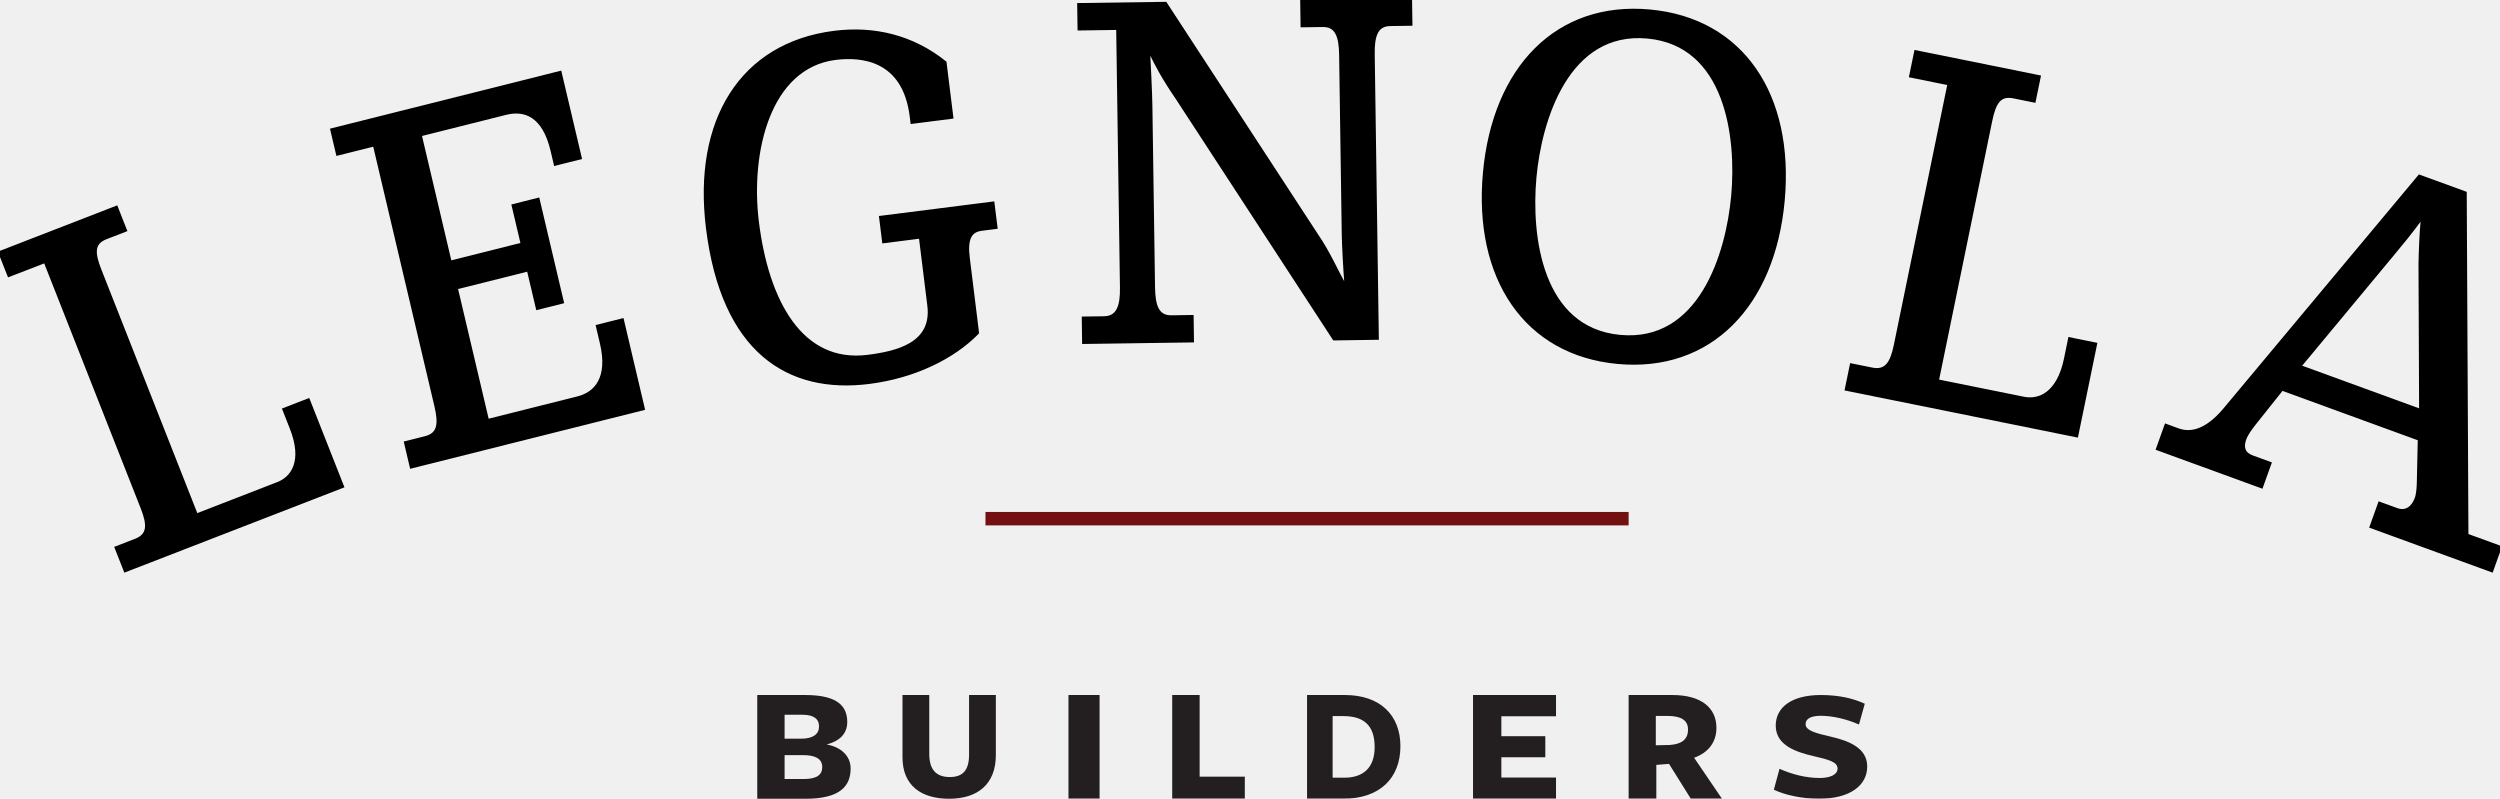
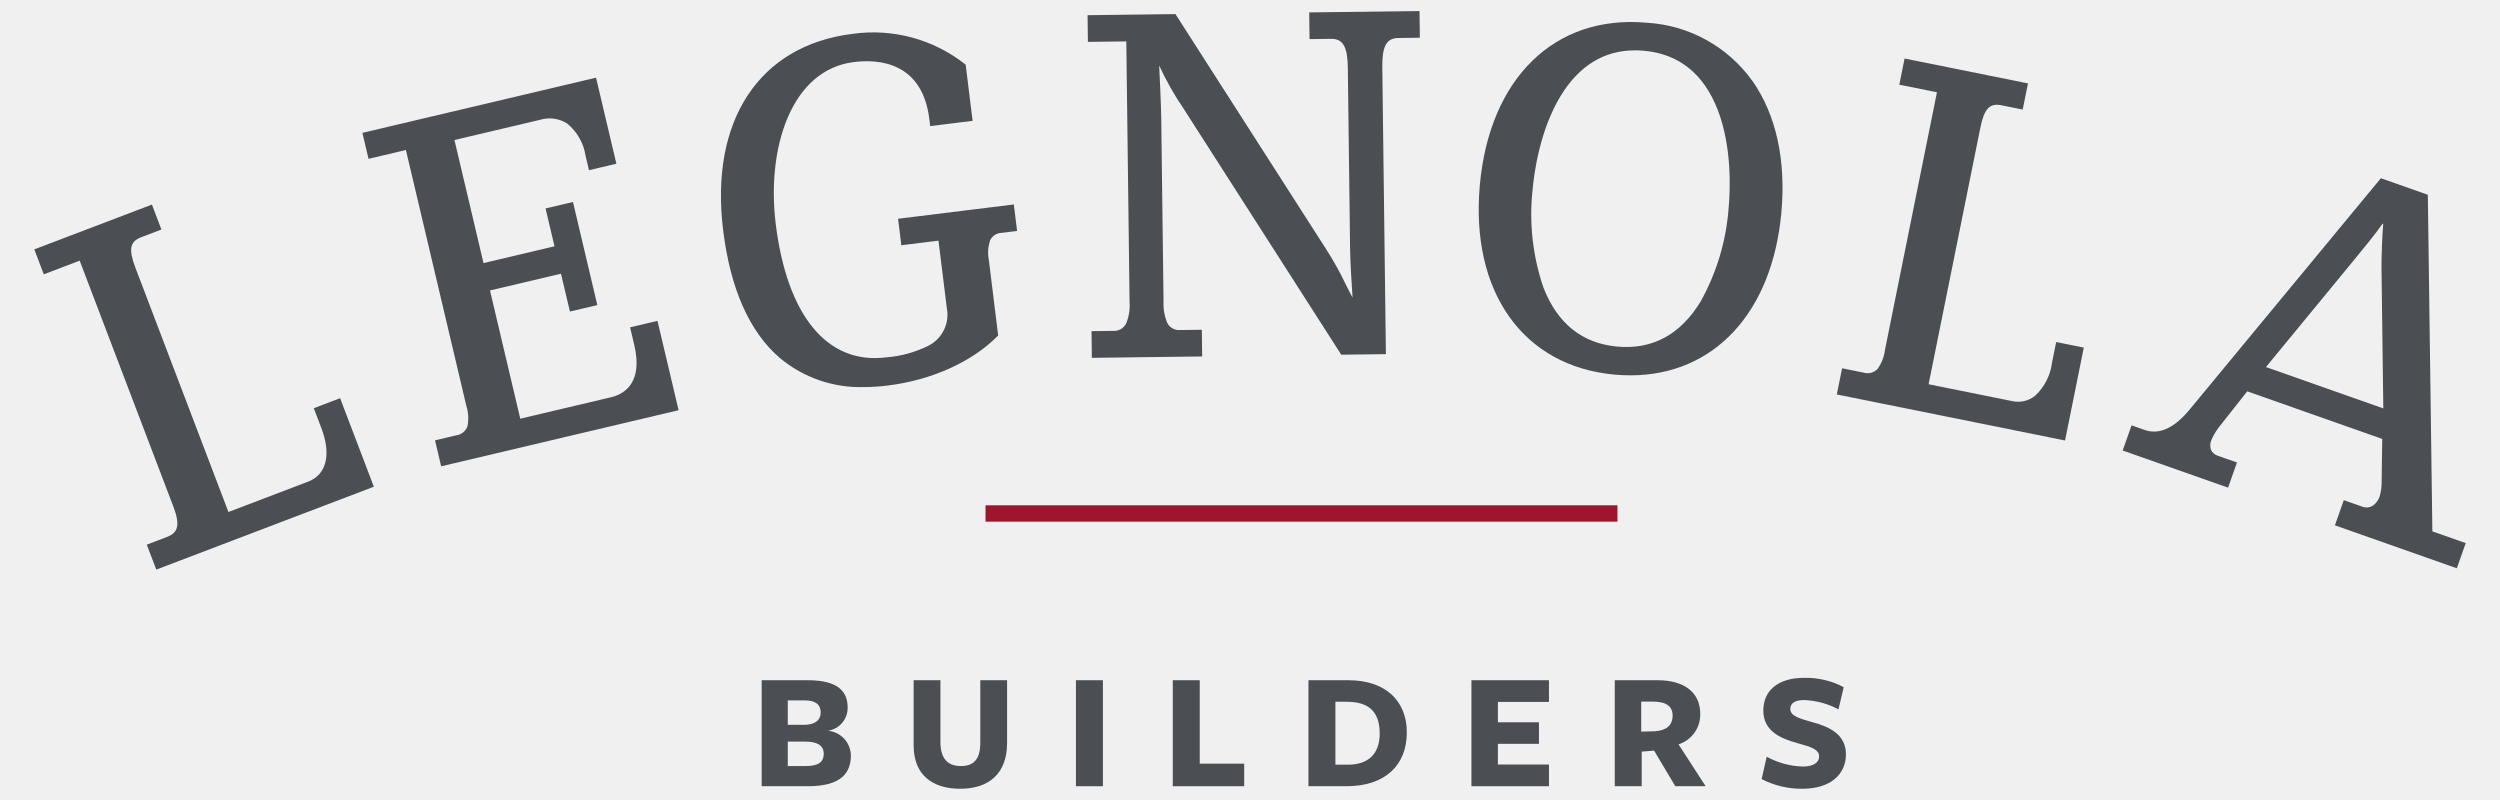
- <svg xmlns="http://www.w3.org/2000/svg" xmlns:xlink="http://www.w3.org/1999/xlink" width="241" height="77">
+ <svg xmlns="http://www.w3.org/2000/svg" id="Layer_1" data-name="Layer 1" width="4.348in" height="1.391in" viewBox="0 0 313.048 100.136">
  <defs>
-     <path id="a" d="M0 77h241V0H0z" />
+     <style>
+       .cls-1 {
+         fill: #4b4f54;
+       }
+ 
+       .cls-2 {
+         fill: #9d162e;
+       }
+     </style>
  </defs>
-   <g fill="none" fill-rule="evenodd">
-     <path d="M77.38 72.792h-1.745v2.305h1.83c1.232 0 1.798-.368 1.798-1.152 0-.849-.737-1.153-1.882-1.153m0-3.889h-1.746v2.305h1.61c1.127 0 1.71-.432 1.71-1.184 0-.736-.547-1.121-1.574-1.121M82 74.089C82 75.688 81.094 77 77.673 77H73V67h4.637c3.183 0 4.038 1.136 4.038 2.608 0 1.136-.753 1.84-1.985 2.16 1.37.24 2.31 1.089 2.31 2.32M91.49 77C88.83 77 87 75.75 87 73v-6h2.581v5.673c0 1.468.62 2.234 1.977 2.234 1.225 0 1.86-.625 1.86-2.141V67H96v5.782C96 75.609 94.235 77 91.49 77" fill="#231F20" />
-     <mask id="b" fill="#fff">
-       <use xlink:href="#a" />
-     </mask>
-     <path fill="#231F20" mask="url(#b)" d="M103 77h3V67h-3zm10 0V67h2.645v7.872H120V77zm16.491-7.968h-1.025v5.936h1.149c1.784 0 2.902-.945 2.902-2.943 0-2.065-1.008-2.993-3.026-2.993M129.475 77H126V67h3.647c3.413 0 5.353 1.953 5.353 4.929C135 75 133.03 77 129.475 77M142 77V67h8v2.048h-5.269v1.92h4.237V73h-4.237v1.952H150V77zm18.963-5.184c1.142-.08 1.763-.528 1.763-1.488 0-.88-.639-1.312-1.982-1.312h-1.124v2.83l1.343-.03zM159.67 77H157V67h4.216c2.787 0 4.248 1.232 4.248 3.168 0 1.344-.74 2.368-2.15 2.88L166 77h-3.005l-2.1-3.361-1.225.096V77zm17.47-2.905c0-.642-.815-.857-2.32-1.208-1.646-.382-3.64-1.025-3.64-2.936 0-1.775 1.541-2.951 4.348-2.951 1.775 0 3.152.335 4.237.84l-.56 2.004c-1.124-.505-2.538-.842-3.66-.842-.995 0-1.485.29-1.485.81 0 .628 1.032.873 2.392 1.193 1.738.399 3.548 1.072 3.548 2.89 0 1.82-1.664 3.105-4.636 3.105-1.683 0-3.313-.367-4.364-.872l.544-2.017c1.123.503 2.48.886 3.876.886 1.014 0 1.72-.321 1.72-.902" />
-     <path d="M13.068 52.092c1.28-.496 1.306-1.465.65-3.13L4.351 25.186l-3.487 1.35L0 24.349 11.213 20l.862 2.19-1.854.718c-1.28.496-1.26 1.45-.605 3.113l9.314 23.646 7.859-3.047c1.413-.546 2.56-2.153 1.301-5.351l-.708-1.795 2.339-.906L33 46.888 12.076 55l-.862-2.19 1.854-.718z" fill="#000" mask="url(#b)" />
-     <path d="M13.068 52.092c1.28-.496 1.306-1.465.65-3.13L4.351 25.186l-3.487 1.35L0 24.349 11.213 20l.862 2.19-1.854.718c-1.28.496-1.26 1.45-.605 3.113l9.314 23.646 7.859-3.047c1.413-.546 2.56-2.153 1.301-5.351l-.708-1.795 2.339-.906L33 46.888 12.076 55l-.862-2.19 1.854-.718z" stroke="#000" stroke-width=".317" mask="url(#b)" />
-     <path d="M40.996 42.206c1.304-.328 1.456-1.3 1.04-3.062l-5.939-25.195-3.55.891L32 12.52 53.986 7l1.936 8.213-2.385.6-.305-1.3c-.8-3.388-2.624-4.06-4.467-3.598l-8.273 2.077 2.897 12.297 6.97-1.75-.875-3.71 2.382-.6 2.33 9.883-2.382.599-.875-3.712-6.969 1.748 3.018 12.808 8.722-2.19c1.708-.43 3.076-1.901 2.277-5.29l-.383-1.623 2.384-.599L62 39.391 39.655 45l-.547-2.32 1.888-.474z" fill="#000" mask="url(#b)" />
-     <path d="M40.996 42.206c1.304-.328 1.456-1.3 1.04-3.062l-5.939-25.195-3.55.891L32 12.52 53.986 7l1.936 8.213-2.385.6-.305-1.3c-.8-3.388-2.624-4.06-4.467-3.598l-8.273 2.077 2.897 12.297 6.97-1.75-.875-3.71 2.382-.6 2.33 9.883-2.382.599-.875-3.712-6.969 1.748 3.018 12.808 8.722-2.19c1.708-.43 3.076-1.901 2.277-5.29l-.383-1.623 2.384-.599L62 39.391 39.655 45l-.547-2.32 1.888-.474z" stroke="#000" stroke-width=".317" mask="url(#b)" />
-     <path d="M80.408 3.13c3.817-.486 7.52.37 10.682 2.9l.652 5.263-3.817.486-.07-.56c-.691-5.589-4.843-5.914-7.325-5.599-6.44.818-8.363 9.056-7.532 15.764.95 7.684 4.23 13.795 10.668 12.979 2.806-.357 6.348-1.185 5.887-4.91l-.819-6.615-3.542.45-.288-2.328 10.808-1.371.288 2.327-1.38.175c-1.15.146-1.512.996-1.293 2.767l.894 7.218c-2.323 2.376-6.064 4.223-10.432 4.778-7.82.992-14.103-2.988-15.575-14.863C66.928 11.605 71.485 4.26 80.408 3.13" fill="#000" mask="url(#b)" />
-     <path d="M80.408 3.13c3.817-.486 7.52.37 10.682 2.9l.652 5.263-3.817.486-.07-.56c-.691-5.589-4.843-5.914-7.325-5.599-6.44.818-8.363 9.056-7.532 15.764.95 7.684 4.23 13.795 10.668 12.979 2.806-.357 6.348-1.185 5.887-4.91l-.819-6.615-3.542.45-.288-2.328 10.808-1.371.288 2.327-1.38.175c-1.15.146-1.512.996-1.293 2.767l.894 7.218c-2.323 2.376-6.064 4.223-10.432 4.778-7.82.992-14.103-2.988-15.575-14.863C66.928 11.605 71.485 4.26 80.408 3.13z" stroke="#000" stroke-width=".317" mask="url(#b)" />
-     <path d="M106.42 30.647c1.367-.021 1.728-1.141 1.702-2.909l-.363-25.013-3.725.054L104 .452l8.345-.117 14.615 22.393c1.058 1.52 1.985 3.6 2.614 4.706l.189-.002c-.115-1.44-.243-3.717-.26-4.832l-.252-17.296c-.024-1.766-.372-2.879-1.738-2.858l-1.98.028L125.5.148 135.964 0 136 2.324l-1.981.03c-1.367.019-1.682 1.139-1.654 2.905l.396 27.339-4.148.06-15.24-23.363c-1.11-1.61-1.981-3.18-2.47-4.29l-.188.003c.066 1.255.2 3.997.217 5.206l.255 17.482c.026 1.766.372 2.877 1.74 2.858l1.98-.029.034 2.326-10.467.149-.033-2.327 1.98-.026z" fill="#000" mask="url(#b)" />
-     <path d="M106.42 30.647c1.367-.021 1.728-1.141 1.702-2.909l-.363-25.013-3.725.054L104 .452l8.345-.117 14.615 22.393c1.058 1.52 1.985 3.6 2.614 4.706l.189-.002c-.115-1.44-.243-3.717-.26-4.832l-.252-17.296c-.024-1.766-.372-2.879-1.738-2.858l-1.98.028L125.5.148 135.964 0 136 2.324l-1.981.03c-1.367.019-1.682 1.139-1.654 2.905l.396 27.339-4.148.06-15.24-23.363c-1.11-1.61-1.981-3.18-2.47-4.29l-.188.003c.066 1.255.2 3.997.217 5.206l.255 17.482c.026 1.766.372 2.877 1.74 2.858l1.98-.029.034 2.326-10.467.149-.033-2.327 1.98-.026z" stroke="#000" stroke-width=".317" mask="url(#b)" />
-     <path d="M158.815 3.557c-7.684-.708-10.35 7.935-10.862 13.561-.515 5.675.549 14.615 8.232 15.324 7.684.71 10.344-7.887 10.86-13.561.512-5.626-.547-14.614-8.23-15.324m.226-2.485c8.94.826 13.77 8.128 12.847 18.256-.922 10.13-7.037 16.422-15.93 15.6-8.894-.82-13.768-8.127-12.847-18.256.922-10.129 6.989-16.424 15.93-15.6" fill="#000" mask="url(#b)" />
-     <path d="M158.815 3.557c-7.684-.708-10.35 7.935-10.862 13.561-.515 5.675.549 14.615 8.232 15.324 7.684.71 10.344-7.887 10.86-13.561.512-5.626-.547-14.614-8.23-15.324zm.226-2.485c8.94.826 13.77 8.128 12.847 18.256-.922 10.13-7.037 16.422-15.93 15.6-8.894-.82-13.768-8.127-12.847-18.256.922-10.129 6.989-16.424 15.93-15.6z" stroke="#000" stroke-width=".317" mask="url(#b)" />
-     <path d="M180.442 35.588c1.358.275 1.914-.533 2.277-2.296l5.18-25.222-3.697-.747L184.68 5l11.887 2.405-.477 2.322-1.965-.398c-1.358-.275-1.867.542-2.23 2.307l-5.151 25.081 8.332 1.684c1.499.305 3.356-.433 4.052-3.823l.39-1.905 2.482.502L200.187 42 178 37.513l.477-2.323 1.965.398z" fill="#000" mask="url(#b)" />
-     <path d="M180.442 35.588c1.358.275 1.914-.533 2.277-2.296l5.18-25.222-3.697-.747L184.68 5l11.887 2.405-.477 2.322-1.965-.398c-1.358-.275-1.867.542-2.23 2.307l-5.151 25.081 8.332 1.684c1.499.305 3.356-.433 4.052-3.823l.39-1.905 2.482.502L200.187 42 178 37.513l.477-2.323 1.965.398z" stroke="#000" stroke-width=".317" mask="url(#b)" />
-     <path d="M233.3 25.485c.012-1.01.093-3.057.212-4.228l-.222-.082c-.715 1.006-1.965 2.526-2.583 3.263l-9.042 10.887 11.696 4.265-.06-14.105zm-23.34 15.958c1.38.503 2.89-.062 4.463-1.92L233.232 17l4.403 1.605.164 32.988L241 52.76l-.804 2.24-11.606-4.232.803-2.238 1.646.598c.934.341 1.592-.23 1.897-1.08.16-.45.192-1.095.204-1.547l.092-4.172-13.252-4.833-2.566 3.22c-.463.59-.851 1.108-1.028 1.6-.29.807-.111 1.43.734 1.738l1.69.616-.805 2.24L208 43.26l.803-2.24 1.156.422z" fill="#000" mask="url(#b)" />
-     <path d="M233.3 25.485c.012-1.01.093-3.057.212-4.228l-.222-.082c-.715 1.006-1.965 2.526-2.583 3.263l-9.042 10.887 11.696 4.265-.06-14.105zm-23.34 15.958c1.38.503 2.89-.062 4.463-1.92L233.232 17l4.403 1.605.164 32.988L241 52.76l-.804 2.24-11.606-4.232.803-2.238 1.646.598c.934.341 1.592-.23 1.897-1.08.16-.45.192-1.095.204-1.547l.092-4.172-13.252-4.833-2.566 3.22c-.463.59-.851 1.108-1.028 1.6-.29.807-.111 1.43.734 1.738l1.69.616-.805 2.24L208 43.26l.803-2.24 1.156.422z" stroke="#000" stroke-width=".317" mask="url(#b)" />
-     <path d="M95 50h62" stroke="#731012" stroke-width="1.296" />
+   <g>
+     <g>
+       <path class="cls-1" d="M106.547,94.578c0,2.125-1.125,3.866-5.373,3.866H95.376V85.169h5.756c3.951,0,5.013,1.509,5.013,3.462a2.901,2.901,0,0,1-2.464,2.868A3.155,3.155,0,0,1,106.547,94.578Zm-5.734-6.881h-2.167v3.059h1.997c1.401,0,2.124-.574,2.124-1.572C102.767,88.207,102.088,87.697,100.813,87.697Zm0,5.161h-2.167v3.059h2.273c1.529,0,2.23-.489,2.23-1.529C103.149,93.261,102.236,92.858,100.813,92.858Z" />
+       <path class="cls-1" d="M120.245,98.762c-3.462,0-5.841-1.699-5.841-5.438V85.169h3.356v7.71c0,1.997.808,3.038,2.57,3.038,1.593,0,2.421-.85,2.421-2.91V85.169h3.356V93.028C126.107,96.873,123.813,98.762,120.245,98.762Z" />
+       <path class="cls-1" d="M134.728,98.444V85.169h3.377V98.444Z" />
+       <path class="cls-1" d="M146.854,98.444V85.169h3.377v10.45h5.565V98.444Z" />
+       <path class="cls-1" d="M168.601,98.444h-4.758V85.169h4.991c4.673,0,7.328,2.592,7.328,6.542C176.163,95.789,173.464,98.444,168.601,98.444Zm.021-10.577H167.22v7.88h1.572c2.442,0,3.972-1.253,3.972-3.908C172.764,89.098,171.383,87.867,168.623,87.867Z" />
+       <path class="cls-1" d="M184.252,98.444V85.169h9.706v2.719H187.566v2.549h5.14v2.698h-5.14v2.591h6.393V98.444Z" />
+       <path class="cls-1" d="M205.575,98.444h-3.377V85.169h5.331c3.525,0,5.374,1.636,5.374,4.206a3.895,3.895,0,0,1-2.719,3.823l3.398,5.246h-3.802l-2.655-4.46-1.551.127Zm1.636-6.882c1.444-.106,2.23-.701,2.23-1.976,0-1.168-.808-1.741-2.507-1.741h-1.423v3.76Z" />
+       <path class="cls-1" d="M227.789,94.727c0-.893-.956-1.19-2.719-1.679-1.933-.53-4.27-1.423-4.27-4.078,0-2.463,1.806-4.099,5.098-4.099a10.101,10.101,0,0,1,4.971,1.168l-.658,2.782a9.865,9.865,0,0,0-4.291-1.168c-1.168,0-1.742.403-1.742,1.126,0,.87,1.211,1.21,2.805,1.656,2.039.553,4.162,1.487,4.162,4.015s-1.953,4.311-5.438,4.311a10.909,10.909,0,0,1-5.118-1.21l.637-2.805a9.868,9.868,0,0,0,4.546,1.232C226.96,95.98,227.789,95.534,227.789,94.727Z" />
+     </g>
+     <rect class="cls-2" x="123.406" y="63.267" width="79.131" height="2.049" />
+     <g>
+       <g>
+         <path class="cls-1" d="M20.961,67.372c1.649-.629,1.693-1.883.87-4.044L10.065,32.44,5.571,34.151,4.488,31.307l14.449-5.503L20.02,28.648l-2.389.91c-1.65.628-1.636,1.861-.813,4.022L28.519,64.298l10.126-3.856c1.82-.693,3.312-2.761,1.731-6.913l-.888-2.332,3.015-1.148,4.117,10.808L19.655,71.126l-1.083-2.844Z" />
+         <path class="cls-1" d="M19.568,71.319l-1.19-3.124,2.529-.964c1.45-.553,1.655-1.56.783-3.85L9.978,32.633,5.484,34.344,4.295,31.22l14.729-5.61,1.19,3.124-2.529.963c-1.426.543-1.609,1.509-.726,3.829L28.605,64.104,38.591,60.3c2.298-.875,2.913-3.387,1.644-6.719l-.941-2.473,3.295-1.255,4.224,11.088-.14.054Zm-.803-2.95.977,2.563L46.425,60.768,42.415,50.241,39.68,51.283l.835,2.191c1.98,5.198-.891,6.754-1.818,7.107L28.432,64.491,16.678,33.633c-.795-2.088-.922-3.522.9-4.216l2.249-.857-.977-2.564L4.681,31.394l.977,2.564,4.494-1.711.053.14L21.971,63.274c.773,2.03.907,3.527-.957,4.238Z" />
+       </g>
+       <g>
+         <path class="cls-1" d="M57.142,54.655c1.718-.405,1.926-1.643,1.394-3.894L50.938,18.597l-4.68,1.105-.7-2.962L74.525,9.899,77.001,20.383l-3.139.742L73.47,19.466c-1.022-4.324-3.417-5.197-5.845-4.623L56.726,17.418l3.708,15.697,9.181-2.169-1.119-4.739,3.14-.742,2.98,12.617-3.139.742-1.12-4.739-9.181,2.168,3.862,16.349,11.492-2.714c2.25-.532,4.061-2.397,3.04-6.722l-.49-2.073,3.139-.742L84.793,51.251,55.354,58.205l-.7-2.962Z" />
+         <path class="cls-1" d="M55.242,58.385l-.769-3.254,2.634-.622a1.73,1.73,0,0,0,1.432-1.154,5.131,5.131,0,0,0-.149-2.56L50.827,18.778l-4.68,1.105L45.378,16.63l.146-.035,29.112-6.877,2.546,10.776-3.431.811-.427-1.805a6.44,6.44,0,0,0-2.332-4.058,4.096,4.096,0,0,0-3.332-.454l-10.753,2.54L60.545,32.934l8.889-2.1L68.315,26.096l3.432-.811L74.796,38.194l-3.431.811-1.12-4.739L61.356,36.365l3.792,16.056,11.346-2.679c1.583-.374,4.067-1.721,2.929-6.542l-.524-2.219,3.431-.811,2.644,11.191-.146.034Zm-.408-3.031.63,2.67,29.148-6.885L82.107,40.532l-2.847.672.455,1.927c1.199,5.075-1.46,6.502-3.151,6.902l-11.638,2.749-3.931-16.64,9.473-2.238,1.12,4.739,2.847-.672L71.524,25.646l-2.848.672,1.119,4.739-9.473,2.238-.035-.146L56.545,17.306,67.59,14.697a4.383,4.383,0,0,1,3.568.496,6.718,6.718,0,0,1,2.458,4.238l.357,1.513,2.847-.672L74.413,10.079,45.739,16.852l.63,2.67,4.68-1.105.035.146,7.598,32.165a5.309,5.309,0,0,1,.144,2.718A2.026,2.026,0,0,1,57.176,54.8Z" />
+       </g>
+       <g>
+         <path class="cls-1" d="M106.757,4.383a18.327,18.327,0,0,1,14.022,3.788l.843,6.826-5.014.619-.09-.725c-.895-7.25-6.346-7.68-9.608-7.277C98.454,8.66,95.909,19.339,96.983,28.038c1.231,9.967,5.523,17.901,13.98,16.856,3.685-.455,8.337-1.52,7.74-6.354l-1.06-8.578-4.651.575-.373-3.021,14.196-1.753.373,3.021-1.812.224c-1.51.186-1.987,1.288-1.704,3.584l1.156,9.363c-3.055,3.076-7.973,5.462-13.712,6.171-10.27,1.269-18.514-3.908-20.416-19.312C89.037,15.343,95.038,5.831,106.757,4.383Z" />
+         <path class="cls-1" d="M108.202,48.462a15.689,15.689,0,0,1-10.528-3.626c-3.817-3.261-6.213-8.646-7.122-16.004-1.696-13.73,4.506-23.155,16.186-24.598h0a18.563,18.563,0,0,1,14.134,3.819l.048.039.008.06.862,6.975-5.311.656-.108-.874c-.88-7.125-6.293-7.534-9.44-7.147-7.953.982-10.949,10.934-9.797,20.256,1.426,11.538,6.465,17.638,13.813,16.726a14.403,14.403,0,0,0,5.418-1.515,4.352,4.352,0,0,0,2.192-4.671l-1.041-8.429-4.651.575-.41-3.318,14.494-1.79.41,3.318-1.961.242a1.609,1.609,0,0,0-1.407.915,4.79,4.79,0,0,0-.166,2.501l1.165,9.436-.051.051c-3.244,3.267-8.273,5.532-13.8,6.214A24.005,24.005,0,0,1,108.202,48.462ZM106.757,4.383l.019.149C95.279,5.953,89.176,15.25,90.85,28.796c.899,7.282,3.261,12.602,7.019,15.813,3.395,2.9,7.847,4.034,13.23,3.369,5.432-.671,10.374-2.884,13.573-6.076l-1.147-9.29a4.988,4.988,0,0,1,.192-2.665,1.907,1.907,0,0,1,1.642-1.086l1.664-.205-.336-2.723-13.898,1.716.336,2.723,4.651-.575,1.078,8.727a4.681,4.681,0,0,1-2.336,4.966,14.675,14.675,0,0,1-5.535,1.555c-7.545.938-12.699-5.26-14.148-16.987-1.169-9.47,1.91-19.584,10.058-20.591,3.26-.399,8.864.025,9.775,7.408l.071.576,4.716-.582-.817-6.616a18.267,18.267,0,0,0-13.862-3.719Z" />
+       </g>
+       <g>
+         <path class="cls-1" d="M139.387,41.574c1.765-.022,2.234-1.489,2.205-3.802l-.41-32.747-4.809.06-.038-3.043,10.773-.135,18.813,29.35c1.364,1.992,2.556,4.716,3.365,6.168l.243-.003c-.145-1.885-.305-4.866-.322-6.327l-.284-22.643c-.029-2.313-.474-3.768-2.238-3.746l-2.557.032L164.09,1.695l13.513-.169.038,3.043-2.557.032c-1.765.022-2.173,1.488-2.144,3.801l.448,35.79-5.356.067L148.412,13.641a36.956,36.956,0,0,1-3.175-5.622l-.244.003c.082,1.643.248,5.232.268,6.815l.287,22.886c.029,2.313.473,3.769,2.238,3.746l2.557-.032.038,3.043-13.513.169-.038-3.043Z" />
+         <path class="cls-1" d="M136.721,44.802l-.042-3.343,2.707-.034a1.686,1.686,0,0,0,1.644-.96,5.936,5.936,0,0,0,.413-2.69l-.408-32.597-4.809.06-.042-3.343L147.19,1.757l.045.07,18.812,29.35a39.572,39.572,0,0,1,2.48,4.452c.316.632.593,1.184.839,1.632-.135-1.807-.292-4.707-.31-6.164L168.773,8.454c-.032-2.584-.607-3.598-2.047-3.598h-.039L163.98,4.89l-.042-3.343,13.813-.173.042,3.343-2.707.034c-1.469.019-2.028,1.042-1.995,3.649l.45,35.94-5.59.07-.045-.07L148.286,13.722A38.034,38.034,0,0,1,145.152,8.2c.056,1.139.238,4.95.259,6.635l.287,22.886a6.225,6.225,0,0,0,.452,2.682,1.646,1.646,0,0,0,1.635.916l2.707-.034.042,3.343Zm.262-3.047.034,2.744,13.213-.166-.034-2.744-2.407.03a1.912,1.912,0,0,1-1.906-1.079,6.488,6.488,0,0,1-.484-2.815l-.287-22.886c-.022-1.788-.227-5.986-.268-6.81l-.008-.155.5-.006.04.092a37.224,37.224,0,0,0,3.162,5.598l19.577,30.552,5.123-.065-.446-35.64c-.025-2.038.234-3.927,2.292-3.953l2.406-.03-.034-2.744-13.212.166.034,2.744,2.406-.03.041,0c2.021,0,2.323,1.871,2.35,3.894l.284,22.643c.018,1.5.184,4.533.321,6.317l.013.16-.492.007-.044-.078c-.263-.47-.556-1.057-.896-1.735a39.151,39.151,0,0,0-2.462-4.42L147.027,2.059l-10.54.132.034,2.744,4.809-.06.412,32.897a6.195,6.195,0,0,1-.445,2.83,1.984,1.984,0,0,1-1.907,1.123Z" />
+       </g>
+       <g>
+         <path class="cls-1" d="M206.15,2.985c11.64,1.046,17.943,10.474,16.767,23.568s-9.12,21.242-20.699,20.202S184.275,36.282,185.451,23.188,194.51,1.94,206.15,2.985Zm-.288,3.213C195.859,5.3,192.41,16.479,191.756,23.754c-.659,7.335.747,18.89,10.75,19.789s13.446-10.22,14.105-17.555C217.265,18.712,215.865,7.098,205.862,6.199Z" />
+         <path class="cls-1" d="M204.161,46.994q-.961,0-1.957-.089c-11.47-1.031-18.105-10.346-16.902-23.73s9.385-21.363,20.862-20.338a17.526,17.526,0,0,1,13.299,7.329c2.943,4.21,4.189,9.882,3.603,16.402C221.933,39.178,214.598,46.994,204.161,46.994Zm.055-43.946c-10.275,0-17.497,7.711-18.615,20.153-1.185,13.204,5.343,22.391,16.631,23.405,11.273,1.009,19.35-6.862,20.536-20.065.579-6.449-.648-12.052-3.551-16.203a17.232,17.232,0,0,0-13.08-7.203C205.486,3.076,204.844,3.047,204.215,3.047Zm-.571,40.697q-.565,0-1.151-.053c-4.511-.405-7.707-2.954-9.499-7.576a28.863,28.863,0,0,1-1.387-12.376c.192-2.139.924-7.58,3.568-11.908,2.593-4.244,6.19-6.191,10.7-5.784,4.508.405,7.703,2.961,9.497,7.599,1.83,4.729,1.581,10.214,1.389,12.352a28.888,28.888,0,0,1-3.57,11.931C210.827,41.793,207.619,43.745,203.644,43.745Zm1.092-37.447c-3.868,0-6.995,1.911-9.305,5.692-2.611,4.273-3.335,9.661-3.525,11.778A28.291,28.291,0,0,0,193.273,36.008c1.748,4.506,4.858,6.991,9.247,7.385,4.386.399,7.892-1.495,10.415-5.619a28.302,28.302,0,0,0,3.527-11.801c.19-2.118.438-7.547-1.369-12.217-1.75-4.522-4.86-7.014-9.245-7.408Q205.283,6.298,204.736,6.298Z" />
+       </g>
+       <g>
+         <path class="cls-1" d="M233.288,46.791c1.731.349,2.438-.689,2.894-2.956L242.719,11.43l-4.714-.951.602-2.984,15.158,3.058-.603,2.984-2.506-.506c-1.73-.349-2.377.701-2.835,2.968l-6.501,32.226,10.622,2.143c1.91.386,4.275-.566,5.154-4.922l.494-2.447,3.163.638-2.288,11.338-28.287-5.707.603-2.984Z" />
+         <path class="cls-1" d="M258.584,55.152l-.146-.029-28.435-5.736.662-3.278,2.652.536a1.733,1.733,0,0,0,1.784-.45,5.126,5.126,0,0,0,.934-2.389l6.508-32.258-4.714-.951.661-3.278.146.03,15.306,3.088L253.28,13.714l-2.652-.536c-1.498-.3-2.167.418-2.658,2.851l-6.472,32.079L251.972,50.22a3.392,3.392,0,0,0,2.842-.653,6.789,6.789,0,0,0,2.136-4.151l.524-2.594,3.457.698-.029.147Zm-28.227-6,27.993,5.646,2.228-11.044-2.869-.579-.464,2.3A7.077,7.077,0,0,1,255,49.803a3.706,3.706,0,0,1-3.086.712l-10.77-2.173.029-.147,6.501-32.226c.443-2.19,1.103-3.469,3.012-3.085l2.359.476.543-2.69L238.724,7.672l-.542,2.69,4.714.951-.029.147L236.33,43.865a5.307,5.307,0,0,1-1.006,2.53,2.03,2.03,0,0,1-2.065.543l-2.359-.476Z" />
+       </g>
+       <g>
+         <path class="cls-1" d="M268.494,53.97c1.78.628,3.718-.109,5.722-2.5l23.963-28.985,5.683,2.003.568,42.148,4.133,1.457-1.012,2.87-14.982-5.28,1.012-2.87,2.124.748a1.845,1.845,0,0,0,2.43-1.402,6.92,6.92,0,0,0,.246-1.978l.072-5.331-17.106-6.029L278.079,52.96a8.14,8.14,0,0,0-1.306,2.057,1.515,1.515,0,0,0,.963,2.211l2.182.769-1.012,2.871L265.99,56.315l1.012-2.87Zm29.864-20.644c.003-1.29.086-3.906.228-5.405l-.287-.101c-.908,1.294-2.5,3.249-3.287,4.198L283.491,46.026l15.098,5.321Z" />
+         <path class="cls-1" d="M307.642,71.154l-15.266-5.38,1.111-3.153,2.266.798a1.51,1.51,0,0,0,1.391-.117,2.295,2.295,0,0,0,.848-1.193,6.714,6.714,0,0,0,.237-1.932l.071-5.223-16.903-5.957-3.2,4.056a8.032,8.032,0,0,0-1.282,2.014,1.779,1.779,0,0,0-.066,1.243,1.446,1.446,0,0,0,.938.776l2.323.818-1.111,3.154-13.199-4.652,1.111-3.153,1.634.575c1.792.636,3.663-.194,5.557-2.455l24.029-29.064,5.88,2.073.002.104.566,42.042,4.176,1.472ZM292.759,65.59l14.699,5.181.912-2.587-4.09-1.442-.002-.104-.566-42.042-5.485-1.934L274.331,51.565c-1.984,2.368-3.965,3.22-5.887,2.546l-1.351-.476-.912,2.587,12.633,4.453.912-2.588-2.04-.719a1.724,1.724,0,0,1-1.116-.948,2.055,2.055,0,0,1,.061-1.454,8.229,8.229,0,0,1,1.329-2.099l3.333-4.226.102.036,17.208,6.065-.001.107-.072,5.331a6.975,6.975,0,0,1-.255,2.026,2.597,2.597,0,0,1-.967,1.346,1.818,1.818,0,0,1-1.654.148l-1.982-.698Zm5.981-14.03-15.502-5.463.136-.166L294.895,31.922c.519-.625,2.284-2.77,3.28-4.189l.065-.093.505.178-.011.117c-.142,1.498-.224,4.138-.227,5.39Zm-14.998-5.604,14.693,5.178-.229-17.809c.003-1.226.082-3.777.218-5.302l-.069-.024c-1.013,1.426-2.721,3.502-3.229,4.114Z" />
+       </g>
+     </g>
  </g>
</svg>
